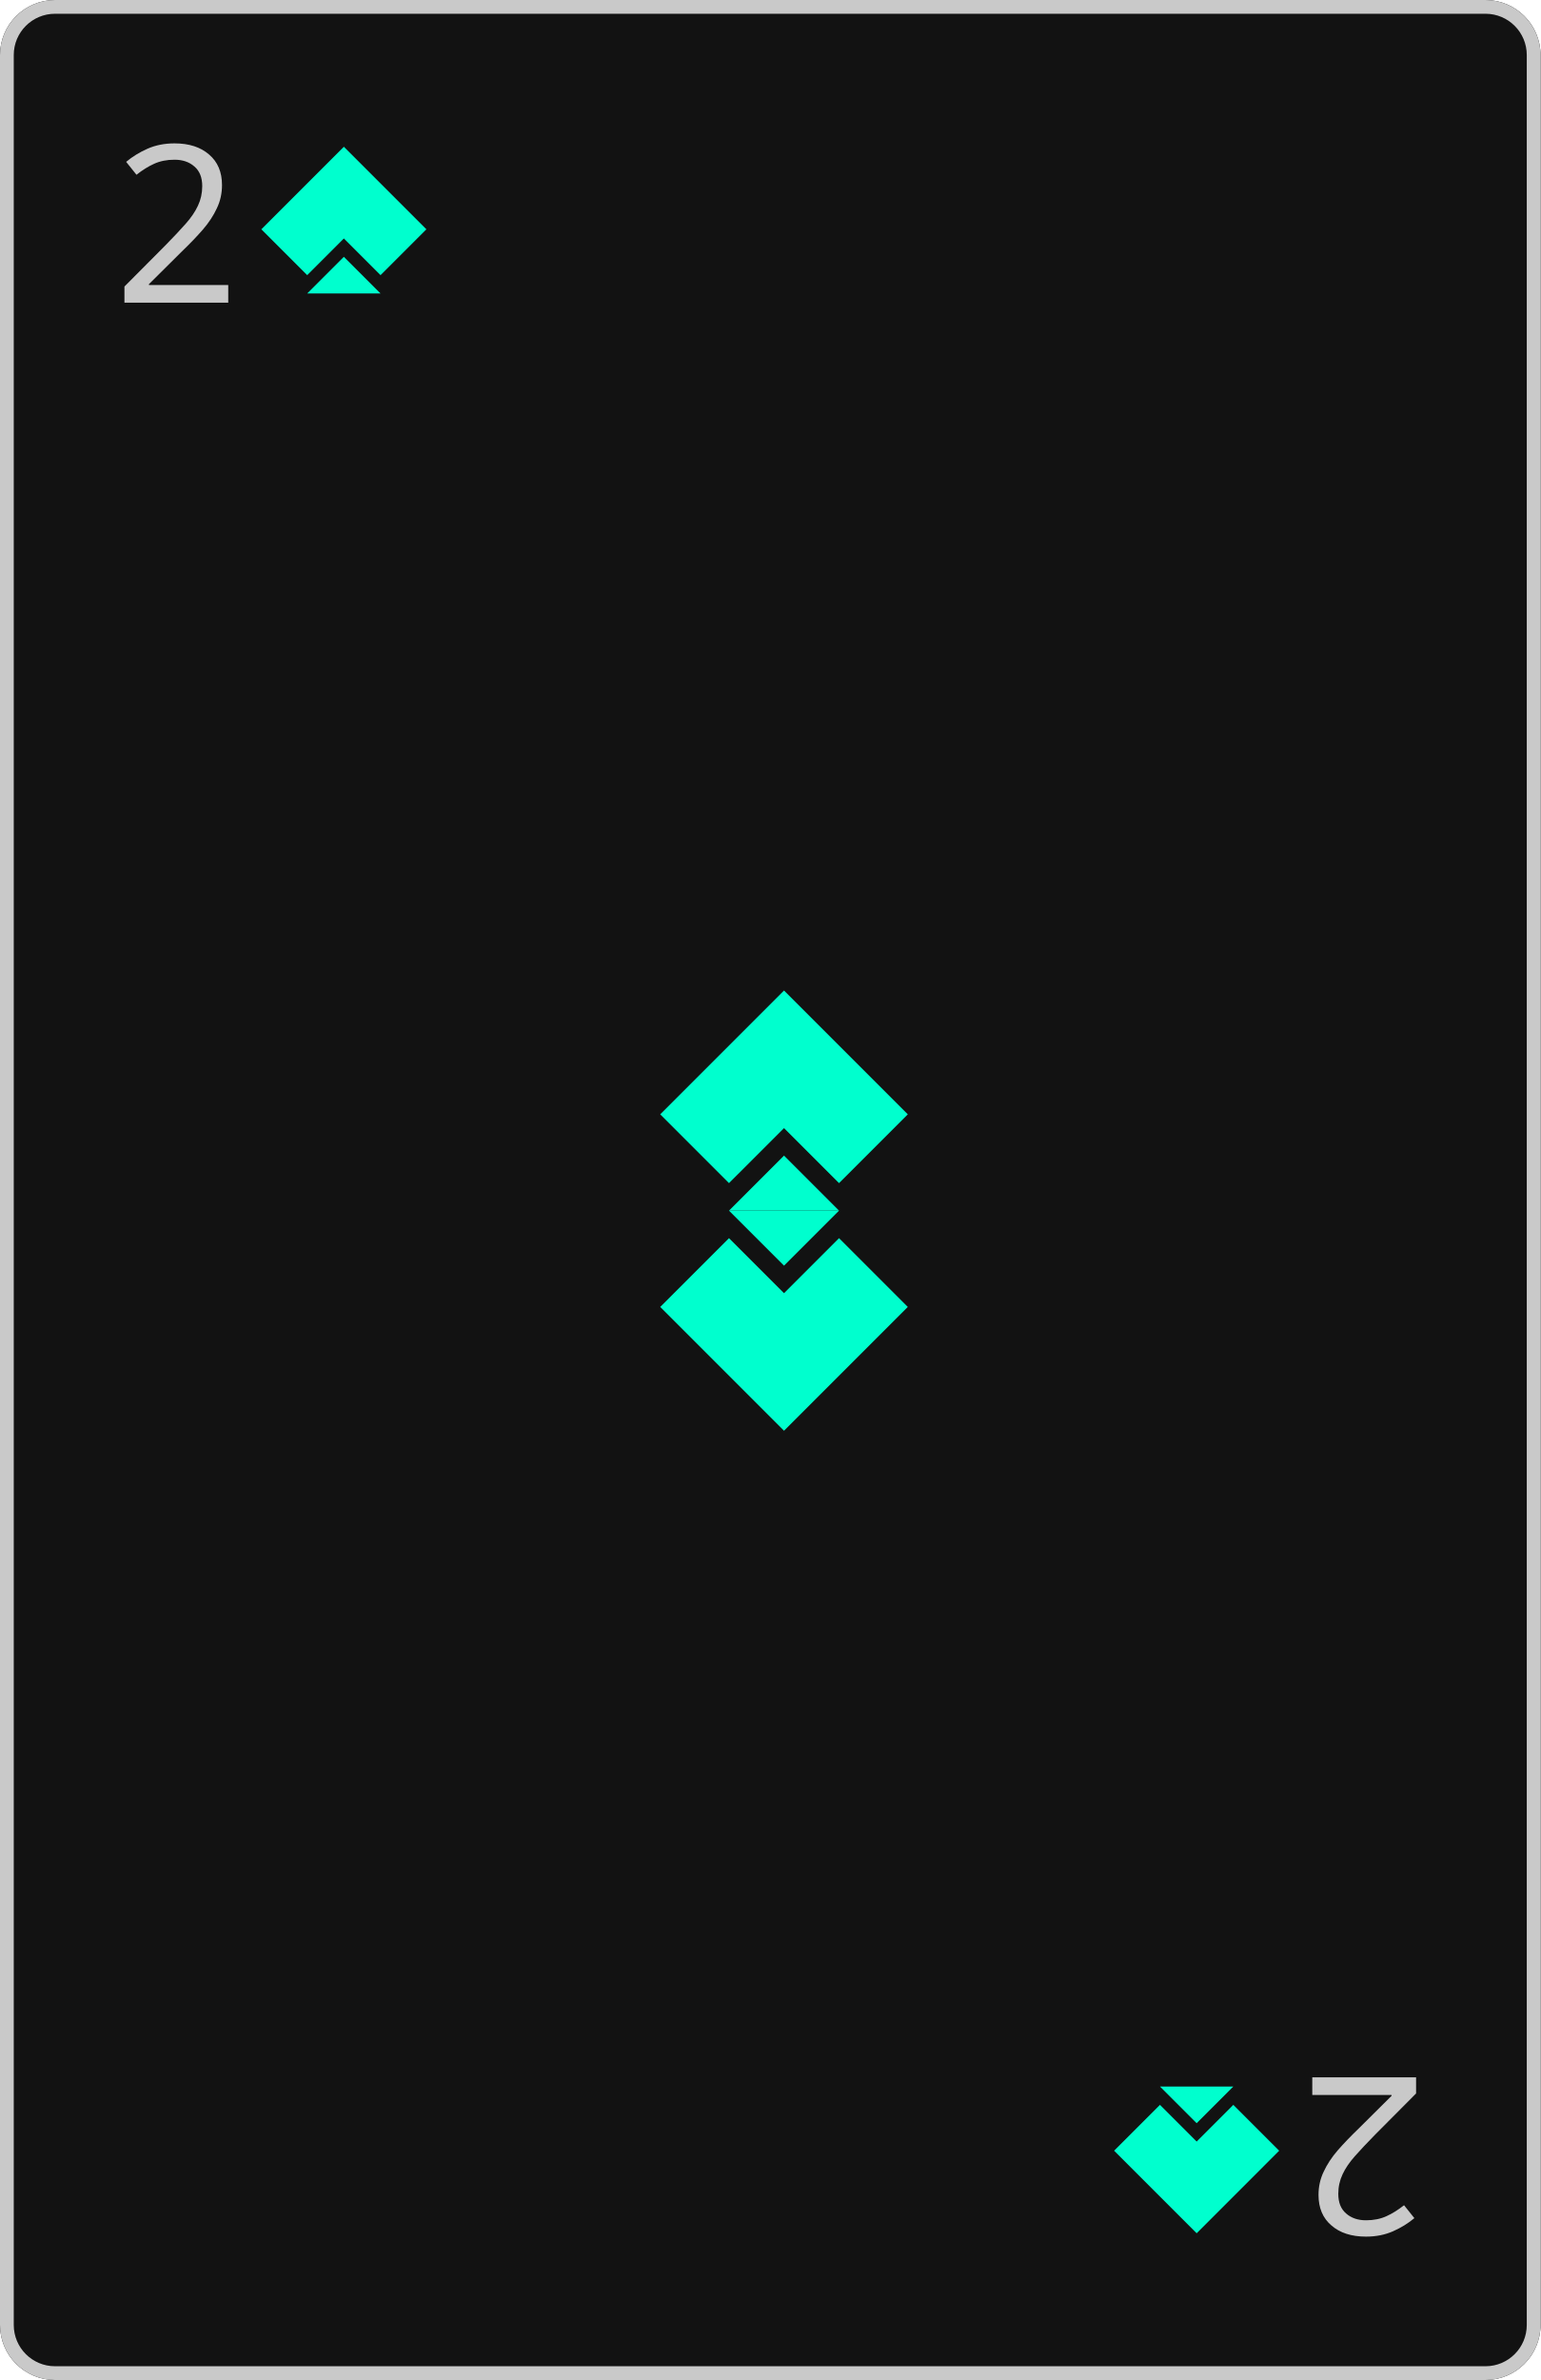
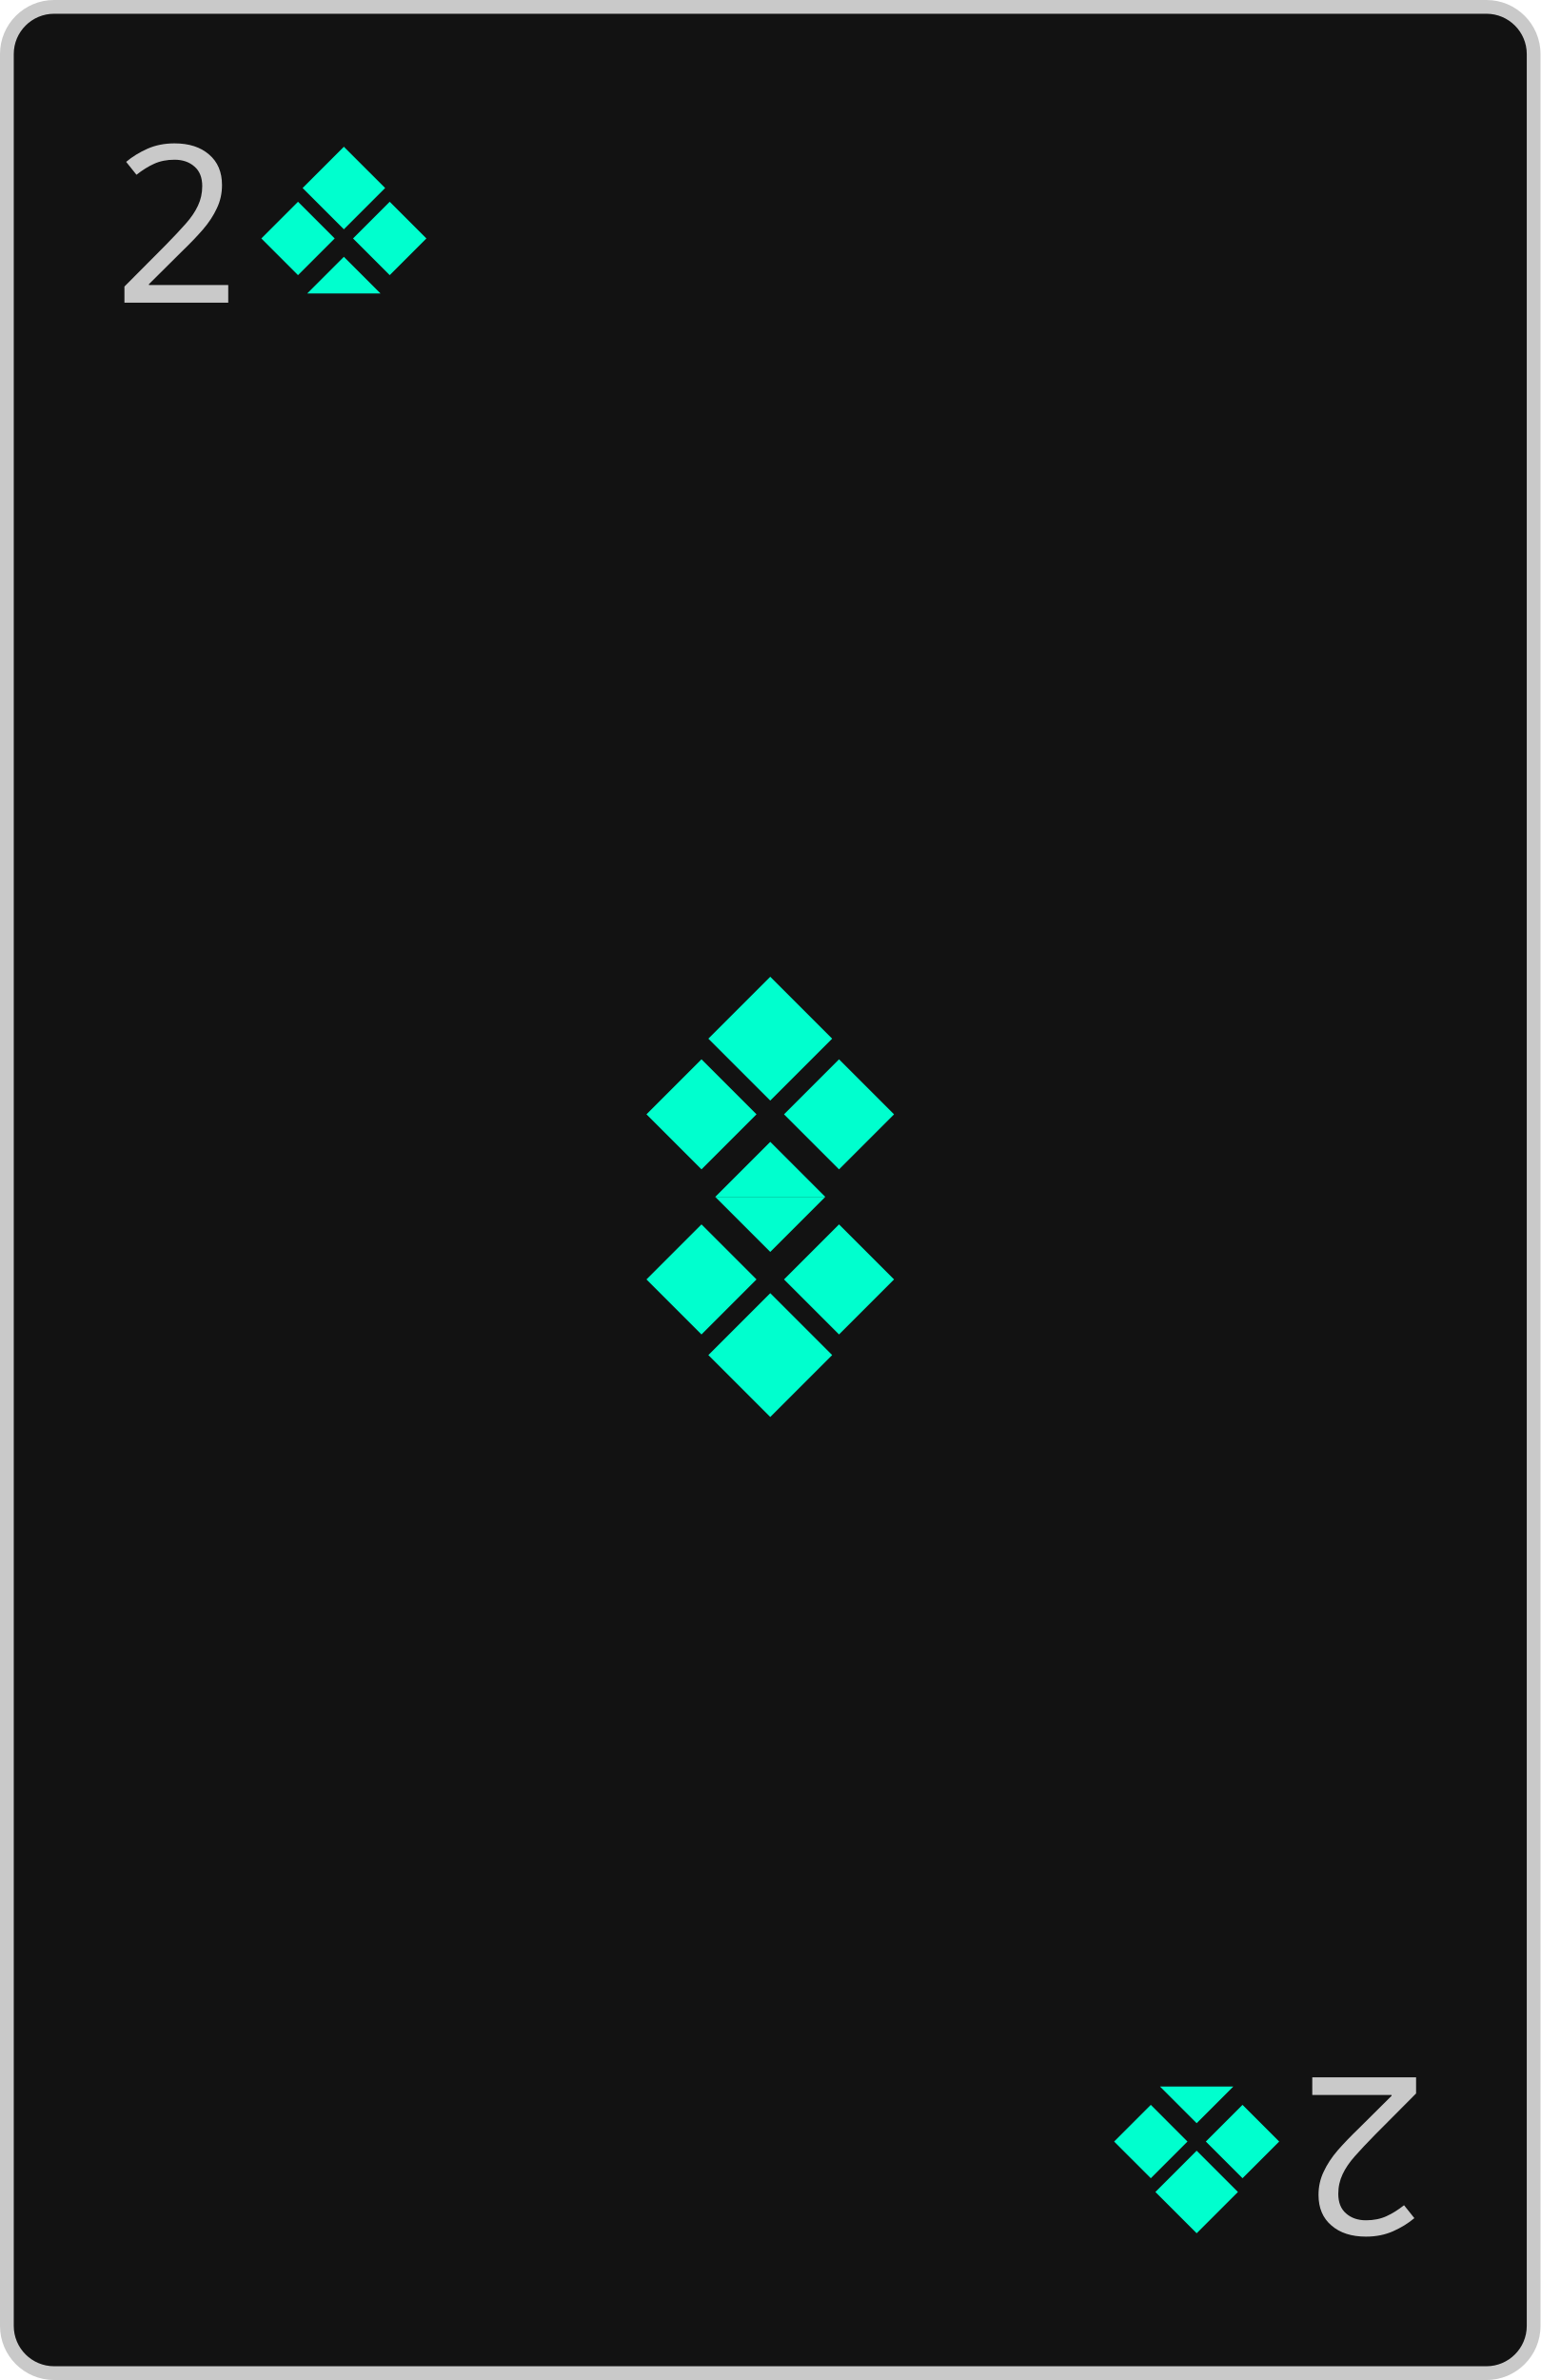
<svg xmlns="http://www.w3.org/2000/svg" width="112" height="173" viewBox="0 0 112 173">
  <defs>
-     <style>.a{fill:none;}.b{fill:#121212;stroke:#c9c9c9;stroke-linejoin:bevel;}.c{fill:#c9c9c9;font-size:16px;font-family:PTSans-Regular, PT Sans;}.d{clip-path:url(#a);}.e{fill:#00ffce;}.f{clip-path:url(#c);}.g{stroke:none;}</style>
+     <style>.a{fill:none;}.b{fill:#121212;}.c,.h{fill:#c9c9c9;}.c{font-size:16px;font-family:PTSans-Regular, PT Sans;}.d{clip-path:url(#a);}.e{fill:#00ffce;}.f{clip-path:url(#c);}.g,.h{stroke:none;}</style>
    <clipPath id="a">
      <rect class="a" width="16" height="16" />
    </clipPath>
    <clipPath id="c">
      <rect class="a" width="24" height="24" />
    </clipPath>
  </defs>
-   <g transform="translate(-77 -72)">
-     <g class="b" transform="translate(77 72)">
-       <rect class="g" width="112" height="173" rx="4" />
-       <rect class="a" x="0.5" y="0.5" width="111" height="172" rx="3.5" />
+   <g transform="translate(-77 -281)">
+     <g class="b" transform="translate(77 281)">
+       <path class="g" d="M 108.07 172.5 L 3.93 172.5 C 2.039 172.5 0.5 170.96 0.5 169.068 L 0.5 3.932 C 0.5 2.039 2.039 0.5 3.93 0.5 L 108.07 0.5 C 109.961 0.5 111.5 2.039 111.5 3.932 L 111.5 169.068 C 111.5 170.96 109.961 172.5 108.07 172.5 Z" />
+       <path class="h" d="M 3.93 1 C 2.314 1 1 2.315 1 3.932 L 1 169.068 C 1 170.685 2.314 172 3.93 172 L 108.07 172 C 109.686 172 111 170.685 111 169.068 L 111 3.932 C 111 2.315 109.686 1 108.07 1 L 3.93 1 M 3.93 0 L 108.07 0 C 110.241 0 112 1.76 112 3.932 L 112 169.068 C 112 171.24 110.241 173 108.07 173 L 3.93 173 C 1.759 173 0 171.24 0 169.068 L 0 3.932 C 0 1.76 1.759 0 3.93 0 Z" />
    </g>
-     <text class="c" transform="translate(94 94)">
+     <text class="c" transform="translate(94 303)">
      <tspan x="-8.72" y="0">2</tspan>
    </text>
-     <text class="c" transform="translate(172 223) rotate(180)">
+     <text class="c" transform="translate(172 432) rotate(180)">
      <tspan x="-8.72" y="0">2</tspan>
    </text>
-     <g class="d" transform="translate(94 80)">
-       <path class="e" d="M116.333,330.667l6,6L119,340l-2.667-2.667L113.667,340l-3.333-3.333Z" transform="translate(-108.333 -328)" />
-       <path class="e" d="M116.333,338.667l-2.667,2.667H119Z" transform="translate(-108.333 -328)" />
+     <g class="d" transform="translate(94 289)">
+       <rect class="e" width="4.243" height="4.243" transform="translate(5 5.667) rotate(-45)" />
+       <rect class="e" width="3.771" height="3.771" transform="translate(2 9.333) rotate(-45)" />
+       <rect class="e" width="3.771" height="3.771" transform="translate(8.667 9.333) rotate(-45)" />
+       <path class="e" d="M133,338.667l-2.667,2.667h5.333Z" transform="translate(-125 -328)" />
      <rect class="a" width="16" height="16" />
    </g>
-     <g class="d" transform="translate(172 237) rotate(180)">
-       <path class="e" d="M116.333,330.667l6,6L119,340l-2.667-2.667L113.667,340l-3.333-3.333Z" transform="translate(-108.333 -328)" />
-       <path class="e" d="M116.333,338.667l-2.667,2.667H119Z" transform="translate(-108.333 -328)" />
+     <g class="d" transform="translate(172 446) rotate(180)">
+       <rect class="e" width="4.243" height="4.243" transform="translate(5 5.667) rotate(-45)" />
+       <rect class="e" width="3.771" height="3.771" transform="translate(2 9.333) rotate(-45)" />
+       <rect class="e" width="3.771" height="3.771" transform="translate(8.667 9.333) rotate(-45)" />
+       <path class="e" d="M133,338.667l-2.667,2.667h5.333Z" transform="translate(-125 -328)" />
      <rect class="a" width="16" height="16" />
    </g>
-     <g class="f" transform="translate(122 140)">
-       <path class="e" d="M121,294l9,9-5,5-4-4-4,4-5-5Z" transform="translate(-109 -290)" />
-       <path class="e" d="M121,306l-4,4h8Z" transform="translate(-109 -290)" />
-       <rect class="a" width="24" height="24" />
-     </g>
-     <g class="f" transform="translate(146 180) rotate(180)">
-       <path class="e" d="M121,294l9,9-5,5-4-4-4,4-5-5Z" transform="translate(-109 -290)" />
-       <path class="e" d="M121,306l-4,4h8Z" transform="translate(-109 -290)" />
-       <rect class="a" width="24" height="24" />
+     <g transform="translate(-1 -1)">
+       <g class="f" transform="translate(122 349)">
+         <rect class="e" width="6.364" height="6.364" transform="translate(7.5 8.5) rotate(-45)" />
+         <rect class="e" width="5.657" height="5.657" transform="translate(3 14) rotate(-45)" />
+         <rect class="e" width="5.657" height="5.657" transform="translate(13 14) rotate(-45)" />
+         <path class="e" d="M146,306l-4,4h8Z" transform="translate(-134 -290)" />
+         <rect class="a" width="24" height="24" />
+       </g>
+       <g class="f" transform="translate(146 389) rotate(180)">
+         <rect class="e" width="6.364" height="6.364" transform="translate(7.5 8.5) rotate(-45)" />
+         <rect class="e" width="5.657" height="5.657" transform="translate(3 14) rotate(-45)" />
+         <rect class="e" width="5.657" height="5.657" transform="translate(13 14) rotate(-45)" />
+         <path class="e" d="M146,306l-4,4h8Z" transform="translate(-134 -290)" />
+         <rect class="a" width="24" height="24" />
+       </g>
    </g>
  </g>
</svg>
